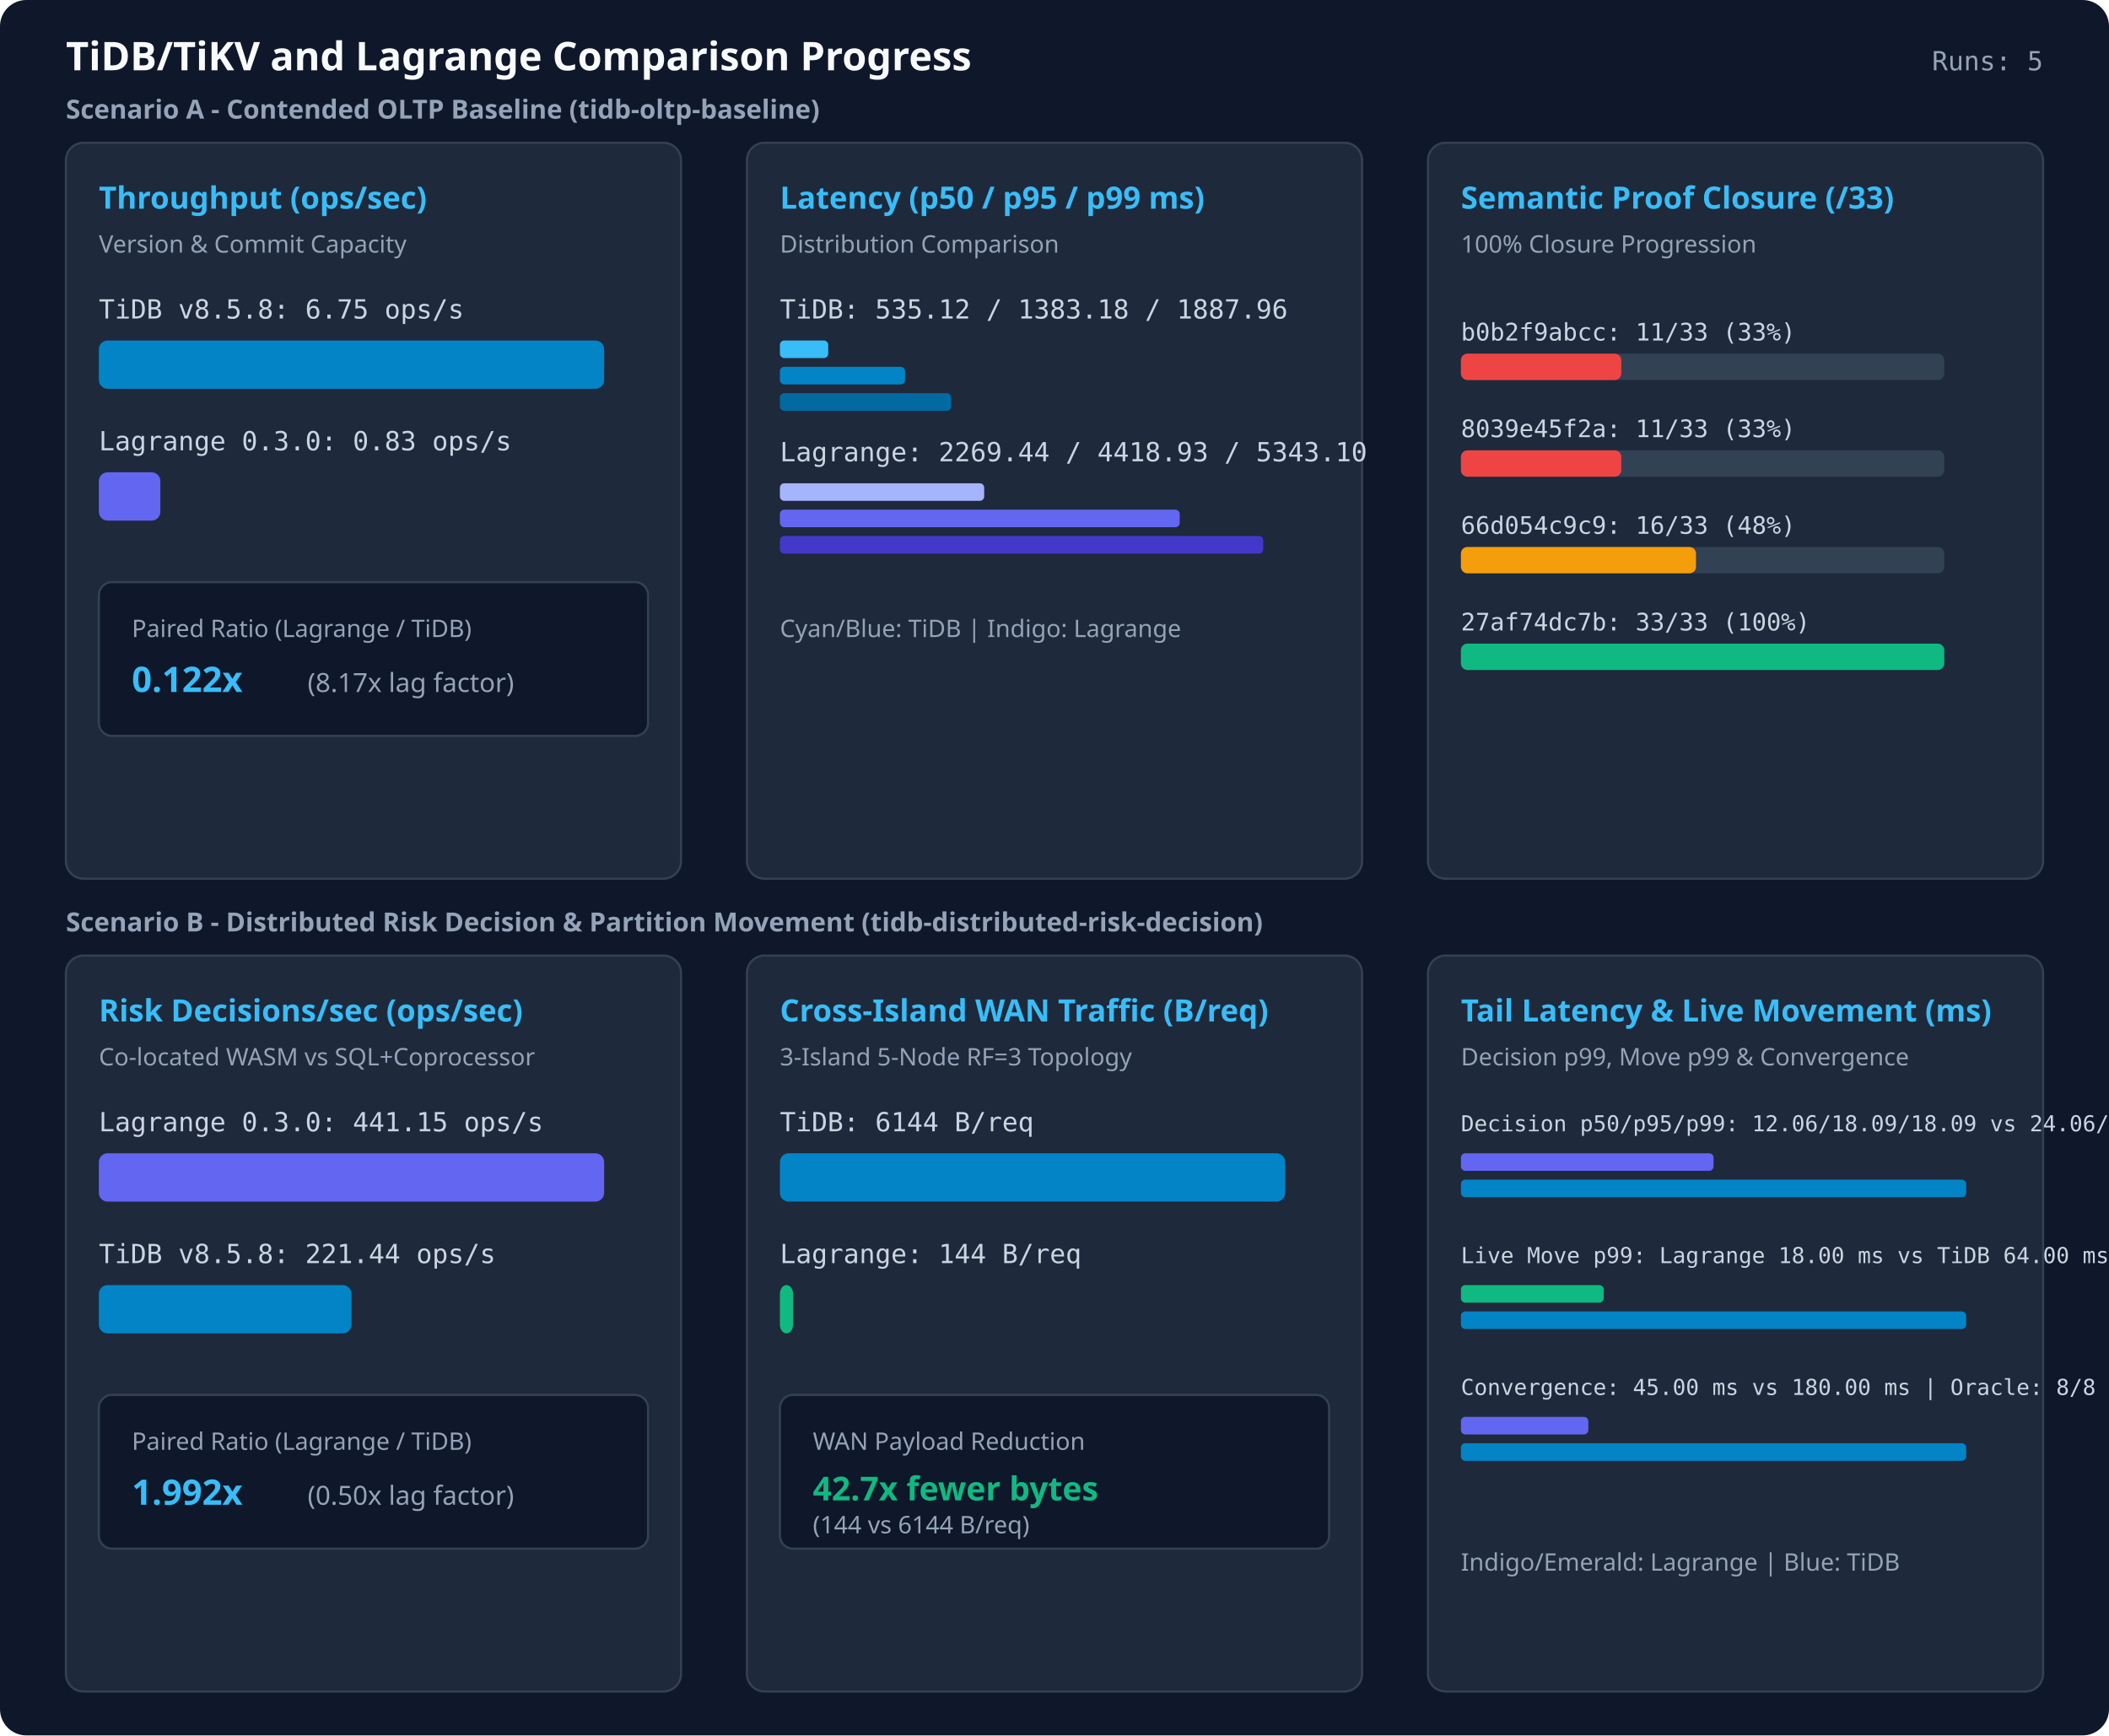
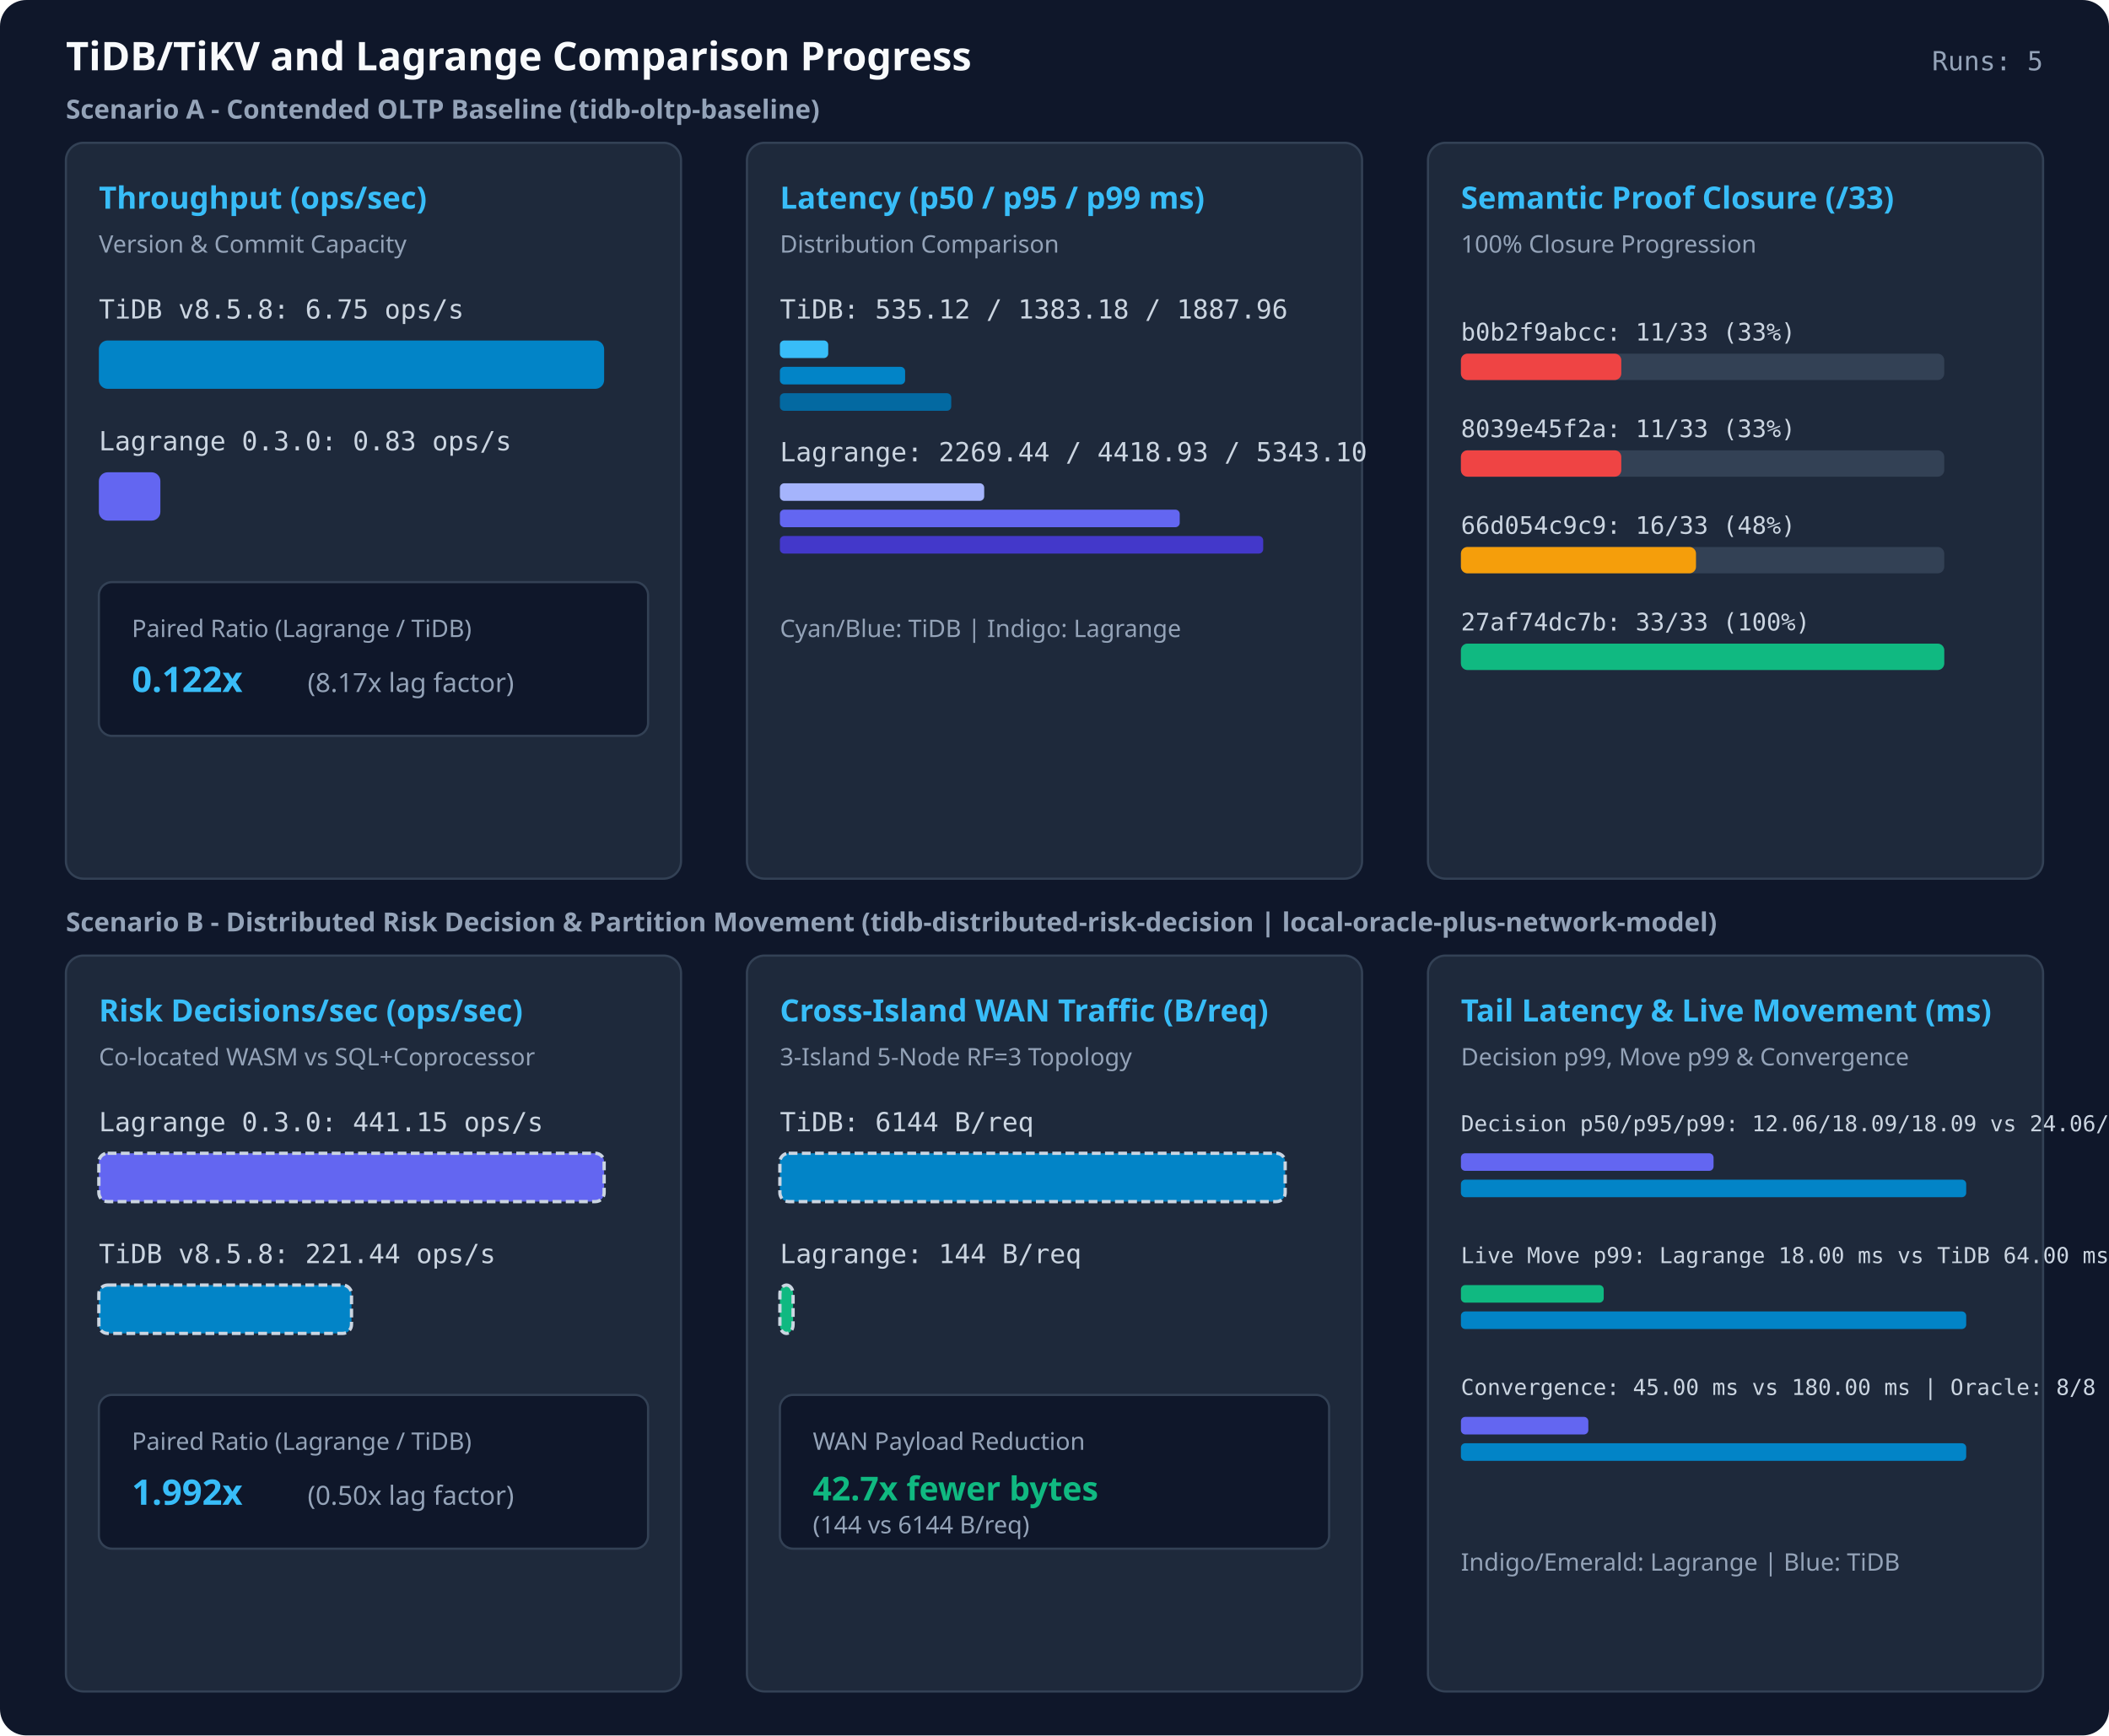
<svg xmlns="http://www.w3.org/2000/svg" viewBox="0 0 960 790" width="960" height="790" role="img" aria-label="TiDB and Lagrange comparison progress over time">
  <rect width="960" height="790" fill="#0f172a" rx="12" />
  <text x="30" y="32" fill="#f8fafc" font-size="18" font-family="system-ui, sans-serif" font-weight="700">TiDB/TiKV and Lagrange Comparison Progress</text>
  <text x="930" y="32" text-anchor="end" fill="#94a3b8" font-size="12" font-family="monospace">Runs: 5</text>
  <a href="tidb-reference-scenarios.md#scenario-a-tidb-oltp-baseline">
    <text x="30" y="54" fill="#94a3b8" font-size="12" font-family="system-ui, sans-serif" font-weight="600">Scenario A - Contended OLTP Baseline (tidb-oltp-baseline)</text>
  </a>
  <rect x="30" y="65" width="280" height="335" rx="8" fill="#1e293b" stroke="#334155" />
  <text x="45" y="95" fill="#38bdf8" font-size="14" font-weight="600" font-family="system-ui, sans-serif">Throughput (ops/sec)</text>
  <text x="45" y="115" fill="#94a3b8" font-size="11" font-family="system-ui, sans-serif">Version &amp; Commit Capacity</text>
  <text x="45" y="145" fill="#cbd5e1" font-size="12" font-family="monospace">TiDB v8.5.8: 6.75 ops/s</text>
  <rect x="45" y="155" width="230" height="22" fill="#0284c7" rx="4" />
  <text x="45" y="205" fill="#cbd5e1" font-size="12" font-family="monospace">Lagrange 0.3.0: 0.83 ops/s</text>
  <rect x="45" y="215" width="28" height="22" fill="#6366f1" rx="4" />
  <rect x="45" y="265" width="250" height="70" fill="#0f172a" rx="6" stroke="#334155" />
  <text x="60" y="290" fill="#94a3b8" font-size="11" font-family="system-ui, sans-serif">Paired Ratio (Lagrange / TiDB)</text>
  <text x="60" y="315" fill="#38bdf8" font-size="16" font-weight="700" font-family="system-ui, sans-serif">0.122x</text>
  <text x="140" y="315" fill="#94a3b8" font-size="12" font-family="system-ui, sans-serif">(8.17x lag factor)</text>
  <rect x="340" y="65" width="280" height="335" rx="8" fill="#1e293b" stroke="#334155" />
  <text x="355" y="95" fill="#38bdf8" font-size="14" font-weight="600" font-family="system-ui, sans-serif">Latency (p50 / p95 / p99 ms)</text>
  <text x="355" y="115" fill="#94a3b8" font-size="11" font-family="system-ui, sans-serif">Distribution Comparison</text>
  <text x="355" y="145" fill="#cbd5e1" font-size="12" font-family="monospace">TiDB: 535.12 / 1383.18 / 1887.96</text>
  <rect x="355" y="155" width="22" height="8" fill="#38bdf8" rx="2" />
  <rect x="355" y="167" width="57" height="8" fill="#0284c7" rx="2" />
  <rect x="355" y="179" width="78" height="8" fill="#0369a1" rx="2" />
  <text x="355" y="210" fill="#cbd5e1" font-size="12" font-family="monospace">Lagrange: 2269.44 / 4418.93 / 5343.10</text>
  <rect x="355" y="220" width="93" height="8" fill="#a5b4fc" rx="2" />
  <rect x="355" y="232" width="182" height="8" fill="#6366f1" rx="2" />
  <rect x="355" y="244" width="220" height="8" fill="#4338ca" rx="2" />
  <text x="355" y="290" fill="#94a3b8" font-size="11" font-family="system-ui, sans-serif">Cyan/Blue: TiDB | Indigo: Lagrange</text>
  <rect x="650" y="65" width="280" height="335" rx="8" fill="#1e293b" stroke="#334155" />
  <text x="665" y="95" fill="#38bdf8" font-size="14" font-weight="600" font-family="system-ui, sans-serif">Semantic Proof Closure (/33)</text>
  <text x="665" y="115" fill="#94a3b8" font-size="11" font-family="system-ui, sans-serif">100% Closure Progression</text>
  <text x="665" y="155" fill="#cbd5e1" font-size="11" font-family="monospace">b0b2f9abcc: 11/33 (33%)</text>
  <rect x="665" y="161" width="220" height="12" fill="#334155" rx="3" />
  <rect x="665" y="161" width="73" height="12" fill="#ef4444" rx="3" />
  <text x="665" y="199" fill="#cbd5e1" font-size="11" font-family="monospace">8039e45f2a: 11/33 (33%)</text>
  <rect x="665" y="205" width="220" height="12" fill="#334155" rx="3" />
  <rect x="665" y="205" width="73" height="12" fill="#ef4444" rx="3" />
  <text x="665" y="243" fill="#cbd5e1" font-size="11" font-family="monospace">66d054c9c9: 16/33 (48%)</text>
  <rect x="665" y="249" width="220" height="12" fill="#334155" rx="3" />
  <rect x="665" y="249" width="107" height="12" fill="#f59e0b" rx="3" />
  <text x="665" y="287" fill="#cbd5e1" font-size="11" font-family="monospace">27af74dc7b: 33/33 (100%)</text>
  <rect x="665" y="293" width="220" height="12" fill="#334155" rx="3" />
  <rect x="665" y="293" width="220" height="12" fill="#10b981" rx="3" />
  <a href="tidb-reference-scenarios.md#scenario-b-tidb-distributed-risk-decision">
-     <text x="30" y="424" fill="#94a3b8" font-size="12" font-family="system-ui, sans-serif" font-weight="600">Scenario B - Distributed Risk Decision &amp; Partition Movement (tidb-distributed-risk-decision)</text>
+     <text x="30" y="424" fill="#94a3b8" font-size="12" font-family="system-ui, sans-serif" font-weight="600">Scenario B - Distributed Risk Decision &amp; Partition Movement (tidb-distributed-risk-decision | local-oracle-plus-network-model)</text>
  </a>
  <rect x="30" y="435" width="280" height="335" rx="8" fill="#1e293b" stroke="#334155" />
  <text x="45" y="465" fill="#38bdf8" font-size="14" font-weight="600" font-family="system-ui, sans-serif">Risk Decisions/sec (ops/sec)</text>
  <text x="45" y="485" fill="#94a3b8" font-size="11" font-family="system-ui, sans-serif">Co-located WASM vs SQL+Coprocessor</text>
  <text x="45" y="515" fill="#cbd5e1" font-size="12" font-family="monospace">Lagrange 0.3.0: 441.15 ops/s</text>
-   <rect x="45" y="525" width="230" height="22" fill="#6366f1" rx="4" />
+   <rect x="45" y="525" width="230" height="22" fill="#6366f1" rx="4" stroke="#cbd5e1" stroke-width="1.5" stroke-dasharray="4,2" />
  <text x="45" y="575" fill="#cbd5e1" font-size="12" font-family="monospace">TiDB v8.5.8: 221.44 ops/s</text>
-   <rect x="45" y="585" width="115" height="22" fill="#0284c7" rx="4" />
+   <rect x="45" y="585" width="115" height="22" fill="#0284c7" rx="4" stroke="#cbd5e1" stroke-width="1.5" stroke-dasharray="4,2" />
  <rect x="45" y="635" width="250" height="70" fill="#0f172a" rx="6" stroke="#334155" />
  <text x="60" y="660" fill="#94a3b8" font-size="11" font-family="system-ui, sans-serif">Paired Ratio (Lagrange / TiDB)</text>
  <text x="60" y="685" fill="#38bdf8" font-size="16" font-weight="700" font-family="system-ui, sans-serif">1.992x</text>
  <text x="140" y="685" fill="#94a3b8" font-size="12" font-family="system-ui, sans-serif">(0.50x lag factor)</text>
  <rect x="340" y="435" width="280" height="335" rx="8" fill="#1e293b" stroke="#334155" />
  <text x="355" y="465" fill="#38bdf8" font-size="14" font-weight="600" font-family="system-ui, sans-serif">Cross-Island WAN Traffic (B/req)</text>
  <text x="355" y="485" fill="#94a3b8" font-size="11" font-family="system-ui, sans-serif">3-Island 5-Node RF=3 Topology</text>
  <text x="355" y="515" fill="#cbd5e1" font-size="12" font-family="monospace">TiDB: 6144 B/req</text>
-   <rect x="355" y="525" width="230" height="22" fill="#0284c7" rx="4" />
+   <rect x="355" y="525" width="230" height="22" fill="#0284c7" rx="4" stroke="#cbd5e1" stroke-width="1.5" stroke-dasharray="4,2" />
  <text x="355" y="575" fill="#cbd5e1" font-size="12" font-family="monospace">Lagrange: 144 B/req</text>
-   <rect x="355" y="585" width="6" height="22" fill="#10b981" rx="4" />
+   <rect x="355" y="585" width="6" height="22" fill="#10b981" rx="4" stroke="#cbd5e1" stroke-width="1.5" stroke-dasharray="4,2" />
  <rect x="355" y="635" width="250" height="70" fill="#0f172a" rx="6" stroke="#334155" />
  <text x="370" y="660" fill="#94a3b8" font-size="11" font-family="system-ui, sans-serif">WAN Payload Reduction</text>
  <text x="370" y="683" fill="#10b981" font-size="15" font-weight="700" font-family="system-ui, sans-serif">42.7x fewer bytes</text>
  <text x="370" y="698" fill="#94a3b8" font-size="11" font-family="system-ui, sans-serif">(144 vs 6144 B/req)</text>
  <rect x="650" y="435" width="280" height="335" rx="8" fill="#1e293b" stroke="#334155" />
  <text x="665" y="465" fill="#38bdf8" font-size="14" font-weight="600" font-family="system-ui, sans-serif">Tail Latency &amp; Live Movement (ms)</text>
  <text x="665" y="485" fill="#94a3b8" font-size="11" font-family="system-ui, sans-serif">Decision p99, Move p99 &amp; Convergence</text>
  <text x="665" y="515" fill="#cbd5e1" font-size="10" font-family="monospace">Decision p50/p95/p99: 12.06/18.09/18.09 vs 24.06/36.08/36.08 ms</text>
  <rect x="665" y="525" width="115" height="8" fill="#6366f1" rx="2" />
  <rect x="665" y="537" width="230" height="8" fill="#0284c7" rx="2" />
  <text x="665" y="575" fill="#cbd5e1" font-size="10" font-family="monospace">Live Move p99: Lagrange 18.00 ms vs TiDB 64.00 ms</text>
  <rect x="665" y="585" width="65" height="8" fill="#10b981" rx="2" />
  <rect x="665" y="597" width="230" height="8" fill="#0284c7" rx="2" />
  <text x="665" y="635" fill="#cbd5e1" font-size="10" font-family="monospace">Convergence: 45.00 ms vs 180.00 ms | Oracle: 8/8 PASS</text>
  <rect x="665" y="645" width="58" height="8" fill="#6366f1" rx="2" />
  <rect x="665" y="657" width="230" height="8" fill="#0284c7" rx="2" />
  <text x="665" y="715" fill="#94a3b8" font-size="11" font-family="system-ui, sans-serif">Indigo/Emerald: Lagrange | Blue: TiDB</text>
</svg>
